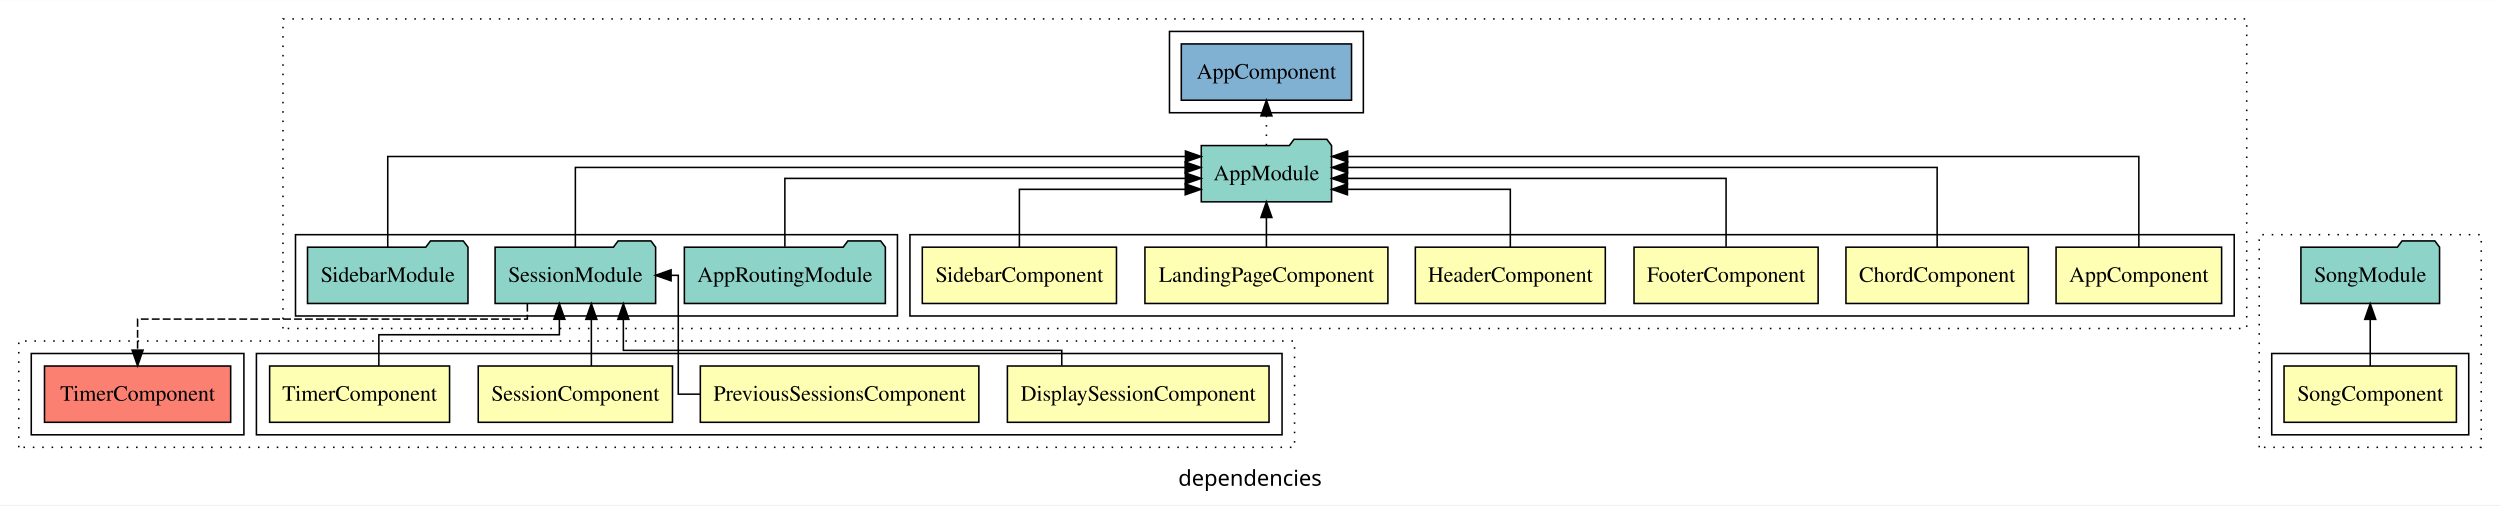
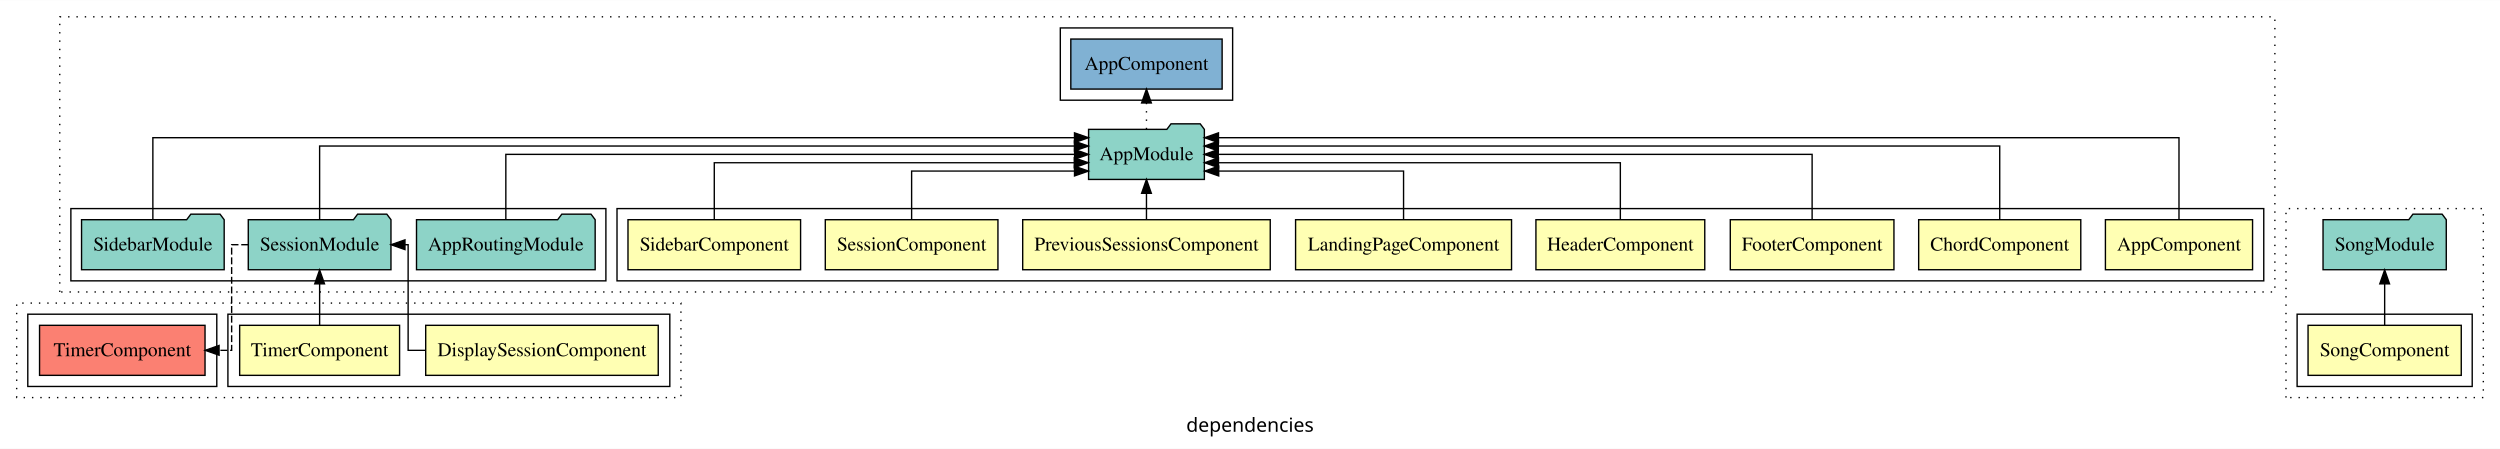
- <svg xmlns="http://www.w3.org/2000/svg" width="1599pt" height="323pt" viewBox="0.00 0.00 1599.00 322.80">
+ <svg xmlns="http://www.w3.org/2000/svg" width="1799pt" height="323pt" viewBox="0.00 0.00 1799.00 322.80">
  <g id="graph0" class="graph" transform="scale(1 1) rotate(0) translate(4 318.8)">
-     <polygon fill="white" stroke="transparent" points="-4,4 -4,-318.8 1595,-318.8 1595,4 -4,4" />
-     <text text-anchor="middle" x="795.5" y="-8.2" font-family="sans-serif" font-size="14.00">dependencies</text>
+     <polygon fill="white" stroke="transparent" points="-4,4 -4,-318.8 1795,-318.8 1795,4 -4,4" />
+     <text text-anchor="middle" x="895.5" y="-8.2" font-family="sans-serif" font-size="14.00">dependencies</text>
    <g id="clust1" class="cluster">
-       <polygon fill="none" stroke="black" stroke-dasharray="1,5" points="177,-108.8 177,-306.8 1433,-306.8 1433,-108.8 177,-108.8" />
+       <polygon fill="none" stroke="black" stroke-dasharray="1,5" points="39,-108.8 39,-306.8 1633,-306.8 1633,-108.8 39,-108.8" />
    </g>
    <g id="clust2" class="cluster">
-       <polygon fill="none" stroke="black" points="578,-116.8 578,-168.8 1425,-168.8 1425,-116.8 578,-116.8" />
-     </g>
-     <g id="clust9" class="cluster">
-       <polygon fill="none" stroke="black" points="185,-116.8 185,-168.8 570,-168.8 570,-116.8 185,-116.8" />
+       <polygon fill="none" stroke="black" points="440,-116.8 440,-168.8 1625,-168.8 1625,-116.8 440,-116.8" />
    </g>
    <g id="clust11" class="cluster">
-       <polygon fill="none" stroke="black" points="744,-246.8 744,-298.8 868,-298.8 868,-246.8 744,-246.8" />
+       <polygon fill="none" stroke="black" points="47,-116.8 47,-168.8 432,-168.8 432,-116.8 47,-116.8" />
    </g>
-     <g id="clust19" class="cluster">
-       <polygon fill="none" stroke="black" stroke-dasharray="1,5" points="8,-32.8 8,-100.8 824,-100.8 824,-32.8 8,-32.8" />
+     <g id="clust13" class="cluster">
+       <polygon fill="none" stroke="black" points="759,-246.8 759,-298.8 883,-298.8 883,-246.8 759,-246.8" />
    </g>
-     <g id="clust20" class="cluster">
-       <polygon fill="none" stroke="black" points="160,-40.8 160,-92.8 816,-92.8 816,-40.8 160,-40.8" />
+     <g id="clust21" class="cluster">
+       <polygon fill="none" stroke="black" stroke-dasharray="1,5" points="8,-32.8 8,-100.8 486,-100.8 486,-32.8 8,-32.8" />
+     </g>
+     <g id="clust22" class="cluster">
+       <polygon fill="none" stroke="black" points="160,-40.8 160,-92.8 478,-92.8 478,-40.8 160,-40.8" />
    </g>
    <g id="clust26" class="cluster">
      <polygon fill="none" stroke="black" points="16,-40.8 16,-92.8 152,-92.8 152,-40.8 16,-40.8" />
    </g>
-     <g id="clust35" class="cluster">
-       <polygon fill="none" stroke="black" stroke-dasharray="1,5" points="1441,-32.8 1441,-168.8 1583,-168.8 1583,-32.8 1441,-32.8" />
+     <g id="clust41" class="cluster">
+       <polygon fill="none" stroke="black" stroke-dasharray="1,5" points="1641,-32.8 1641,-168.8 1783,-168.8 1783,-32.8 1641,-32.8" />
    </g>
-     <g id="clust36" class="cluster">
-       <polygon fill="none" stroke="black" points="1449,-40.8 1449,-92.8 1575,-92.8 1575,-40.8 1449,-40.8" />
+     <g id="clust42" class="cluster">
+       <polygon fill="none" stroke="black" points="1649,-40.8 1649,-92.8 1775,-92.8 1775,-40.8 1649,-40.8" />
    </g>
    <g id="node1" class="node">
-       <polygon fill="#ffffb3" stroke="black" points="1416.94,-160.8 1311.06,-160.8 1311.06,-124.8 1416.94,-124.8 1416.94,-160.8" />
-       <text text-anchor="middle" x="1364" y="-138.6" font-family="Times,serif" font-size="14.00">AppComponent</text>
+       <polygon fill="#ffffb3" stroke="black" points="1616.94,-160.8 1511.06,-160.8 1511.06,-124.8 1616.94,-124.8 1616.94,-160.8" />
+       <text text-anchor="middle" x="1564" y="-138.6" font-family="Times,serif" font-size="14.00">AppComponent</text>
+     </g>
+     <g id="node9" class="node">
+       <polygon fill="#8dd3c7" stroke="black" points="862.66,-225.8 859.66,-229.8 838.66,-229.8 835.66,-225.8 779.34,-225.8 779.34,-189.8 862.66,-189.8 862.66,-225.8" />
+       <text text-anchor="middle" x="821" y="-203.6" font-family="Times,serif" font-size="14.00">AppModule</text>
+     </g>
+     <g id="edge1" class="edge">
+       <path fill="none" stroke="black" d="M1564,-161.05C1564,-183.82 1564,-219.8 1564,-219.8 1564,-219.8 872.81,-219.8 872.81,-219.8" />
+       <polygon fill="black" stroke="black" points="872.81,-216.3 862.81,-219.8 872.81,-223.3 872.81,-216.3" />
+     </g>
+     <g id="node2" class="node">
+       <polygon fill="#ffffb3" stroke="black" points="1493.33,-160.8 1376.67,-160.8 1376.67,-124.8 1493.33,-124.8 1493.33,-160.8" />
+       <text text-anchor="middle" x="1435" y="-138.6" font-family="Times,serif" font-size="14.00">ChordComponent</text>
+     </g>
+     <g id="edge2" class="edge">
+       <path fill="none" stroke="black" d="M1435,-161.08C1435,-182.12 1435,-213.8 1435,-213.8 1435,-213.8 872.72,-213.8 872.72,-213.8" />
+       <polygon fill="black" stroke="black" points="872.72,-210.3 862.72,-213.8 872.72,-217.3 872.72,-210.3" />
+     </g>
+     <g id="node3" class="node">
+       <polygon fill="#ffffb3" stroke="black" points="1358.88,-160.8 1241.12,-160.8 1241.12,-124.8 1358.88,-124.8 1358.88,-160.8" />
+       <text text-anchor="middle" x="1300" y="-138.6" font-family="Times,serif" font-size="14.00">FooterComponent</text>
+     </g>
+     <g id="edge3" class="edge">
+       <path fill="none" stroke="black" d="M1300,-160.91C1300,-180.14 1300,-207.8 1300,-207.8 1300,-207.8 872.67,-207.8 872.67,-207.8" />
+       <polygon fill="black" stroke="black" points="872.67,-204.3 862.67,-207.8 872.67,-211.3 872.67,-204.3" />
+     </g>
+     <g id="node4" class="node">
+       <polygon fill="#ffffb3" stroke="black" points="1222.75,-160.8 1101.25,-160.8 1101.25,-124.8 1222.75,-124.8 1222.75,-160.8" />
+       <text text-anchor="middle" x="1162" y="-138.6" font-family="Times,serif" font-size="14.00">HeaderComponent</text>
+     </g>
+     <g id="edge4" class="edge">
+       <path fill="none" stroke="black" d="M1162,-160.82C1162,-178.17 1162,-201.8 1162,-201.8 1162,-201.8 872.81,-201.8 872.81,-201.8" />
+       <polygon fill="black" stroke="black" points="872.81,-198.3 862.81,-201.8 872.81,-205.3 872.81,-198.3" />
+     </g>
+     <g id="node5" class="node">
+       <polygon fill="#ffffb3" stroke="black" points="1083.7,-160.8 928.3,-160.8 928.3,-124.8 1083.7,-124.8 1083.7,-160.8" />
+       <text text-anchor="middle" x="1006" y="-138.6" font-family="Times,serif" font-size="14.00">LandingPageComponent</text>
+     </g>
+     <g id="edge5" class="edge">
+       <path fill="none" stroke="black" d="M1006,-161.04C1006,-176.37 1006,-195.8 1006,-195.8 1006,-195.8 872.98,-195.8 872.98,-195.8" />
+       <polygon fill="black" stroke="black" points="872.98,-192.3 862.98,-195.8 872.98,-199.3 872.98,-192.3" />
+     </g>
+     <g id="node6" class="node">
+       <polygon fill="#ffffb3" stroke="black" points="910.07,-160.8 731.93,-160.8 731.93,-124.8 910.07,-124.8 910.07,-160.8" />
+       <text text-anchor="middle" x="821" y="-138.6" font-family="Times,serif" font-size="14.00">PreviousSessionsComponent</text>
+     </g>
+     <g id="edge6" class="edge">
+       <path fill="none" stroke="black" d="M821,-160.91C821,-160.91 821,-179.79 821,-179.79" />
+       <polygon fill="black" stroke="black" points="817.5,-179.79 821,-189.79 824.5,-179.79 817.5,-179.79" />
    </g>
    <g id="node7" class="node">
-       <polygon fill="#8dd3c7" stroke="black" points="847.66,-225.8 844.66,-229.8 823.66,-229.8 820.66,-225.8 764.34,-225.8 764.34,-189.8 847.66,-189.8 847.66,-225.8" />
-       <text text-anchor="middle" x="806" y="-203.6" font-family="Times,serif" font-size="14.00">AppModule</text>
+       <polygon fill="#ffffb3" stroke="black" points="714.12,-160.8 589.88,-160.8 589.88,-124.8 714.12,-124.8 714.12,-160.8" />
+       <text text-anchor="middle" x="652" y="-138.6" font-family="Times,serif" font-size="14.00">SessionComponent</text>
    </g>
-     <g id="edge1" class="edge">
-       <path fill="none" stroke="black" d="M1364,-160.81C1364,-183.29 1364,-218.8 1364,-218.8 1364,-218.8 857.94,-218.8 857.94,-218.8" />
-       <polygon fill="black" stroke="black" points="857.94,-215.3 847.94,-218.8 857.94,-222.3 857.94,-215.3" />
+     <g id="edge7" class="edge">
+       <path fill="none" stroke="black" d="M652,-161.04C652,-176.37 652,-195.8 652,-195.8 652,-195.8 769.22,-195.8 769.22,-195.8" />
+       <polygon fill="black" stroke="black" points="769.22,-199.3 779.22,-195.8 769.22,-192.3 769.22,-199.3" />
    </g>
-     <g id="node2" class="node">
-       <polygon fill="#ffffb3" stroke="black" points="1293.33,-160.8 1176.67,-160.8 1176.67,-124.8 1293.33,-124.8 1293.33,-160.8" />
-       <text text-anchor="middle" x="1235" y="-138.6" font-family="Times,serif" font-size="14.00">ChordComponent</text>
+     <g id="node8" class="node">
+       <polygon fill="#ffffb3" stroke="black" points="572.1,-160.8 447.9,-160.8 447.9,-124.8 572.1,-124.8 572.1,-160.8" />
+       <text text-anchor="middle" x="510" y="-138.6" font-family="Times,serif" font-size="14.00">SidebarComponent</text>
    </g>
-     <g id="edge2" class="edge">
-       <path fill="none" stroke="black" d="M1235,-160.93C1235,-181.37 1235,-211.8 1235,-211.8 1235,-211.8 857.92,-211.8 857.92,-211.8" />
-       <polygon fill="black" stroke="black" points="857.92,-208.3 847.92,-211.8 857.92,-215.3 857.92,-208.3" />
+     <g id="edge8" class="edge">
+       <path fill="none" stroke="black" d="M510,-160.82C510,-178.17 510,-201.8 510,-201.8 510,-201.8 769.06,-201.8 769.06,-201.8" />
+       <polygon fill="black" stroke="black" points="769.06,-205.3 779.06,-201.8 769.06,-198.3 769.06,-205.3" />
    </g>
-     <g id="node3" class="node">
-       <polygon fill="#ffffb3" stroke="black" points="1158.88,-160.8 1041.12,-160.8 1041.12,-124.8 1158.88,-124.8 1158.88,-160.8" />
-       <text text-anchor="middle" x="1100" y="-138.6" font-family="Times,serif" font-size="14.00">FooterComponent</text>
+     <g id="node13" class="node">
+       <polygon fill="#80b1d3" stroke="black" points="875.44,-290.8 766.56,-290.8 766.56,-254.8 875.44,-254.8 875.44,-290.8" />
+       <text text-anchor="middle" x="821" y="-268.6" font-family="Times,serif" font-size="14.00">AppComponent </text>
    </g>
-     <g id="edge3" class="edge">
-       <path fill="none" stroke="black" d="M1100,-161.07C1100,-179.36 1100,-204.8 1100,-204.8 1100,-204.8 857.81,-204.8 857.81,-204.8" />
-       <polygon fill="black" stroke="black" points="857.81,-201.3 847.81,-204.8 857.81,-208.3 857.81,-201.3" />
+     <g id="edge12" class="edge">
+       <path fill="none" stroke="black" stroke-dasharray="1,5" d="M821,-225.91C821,-225.91 821,-244.79 821,-244.79" />
+       <polygon fill="black" stroke="black" points="817.5,-244.79 821,-254.79 824.5,-244.79 817.5,-244.79" />
    </g>
-     <g id="node4" class="node">
-       <polygon fill="#ffffb3" stroke="black" points="1022.75,-160.8 901.25,-160.8 901.25,-124.8 1022.75,-124.8 1022.75,-160.8" />
-       <text text-anchor="middle" x="962" y="-138.6" font-family="Times,serif" font-size="14.00">HeaderComponent</text>
+     <g id="node10" class="node">
+       <polygon fill="#8dd3c7" stroke="black" points="424.28,-160.8 421.28,-164.8 400.28,-164.8 397.28,-160.8 295.72,-160.8 295.72,-124.8 424.28,-124.8 424.28,-160.8" />
+       <text text-anchor="middle" x="360" y="-138.6" font-family="Times,serif" font-size="14.00">AppRoutingModule</text>
    </g>
-     <g id="edge4" class="edge">
-       <path fill="none" stroke="black" d="M962,-160.81C962,-176.85 962,-197.8 962,-197.8 962,-197.8 857.81,-197.8 857.81,-197.8" />
-       <polygon fill="black" stroke="black" points="857.81,-194.3 847.81,-197.8 857.81,-201.3 857.81,-194.3" />
-     </g>
-     <g id="node5" class="node">
-       <polygon fill="#ffffb3" stroke="black" points="883.7,-160.8 728.3,-160.8 728.3,-124.8 883.7,-124.8 883.7,-160.8" />
-       <text text-anchor="middle" x="806" y="-138.6" font-family="Times,serif" font-size="14.00">LandingPageComponent</text>
-     </g>
-     <g id="edge5" class="edge">
-       <path fill="none" stroke="black" d="M806,-160.91C806,-160.91 806,-179.79 806,-179.79" />
-       <polygon fill="black" stroke="black" points="802.5,-179.79 806,-189.79 809.5,-179.79 802.5,-179.79" />
-     </g>
-     <g id="node6" class="node">
-       <polygon fill="#ffffb3" stroke="black" points="710.1,-160.8 585.9,-160.8 585.9,-124.8 710.1,-124.8 710.1,-160.8" />
-       <text text-anchor="middle" x="648" y="-138.6" font-family="Times,serif" font-size="14.00">SidebarComponent</text>
-     </g>
-     <g id="edge6" class="edge">
-       <path fill="none" stroke="black" d="M648,-160.81C648,-176.85 648,-197.8 648,-197.8 648,-197.8 754.07,-197.8 754.07,-197.8" />
-       <polygon fill="black" stroke="black" points="754.07,-201.3 764.07,-197.8 754.07,-194.3 754.07,-201.3" />
+     <g id="edge9" class="edge">
+       <path fill="none" stroke="black" d="M360,-160.91C360,-180.14 360,-207.8 360,-207.8 360,-207.8 769.28,-207.8 769.28,-207.8" />
+       <polygon fill="black" stroke="black" points="769.28,-211.3 779.28,-207.8 769.28,-204.3 769.28,-211.3" />
    </g>
    <g id="node11" class="node">
-       <polygon fill="#80b1d3" stroke="black" points="860.44,-290.8 751.56,-290.8 751.56,-254.8 860.44,-254.8 860.44,-290.8" />
-       <text text-anchor="middle" x="806" y="-268.6" font-family="Times,serif" font-size="14.00">AppComponent </text>
+       <polygon fill="#8dd3c7" stroke="black" points="277.34,-160.8 274.34,-164.8 253.34,-164.8 250.34,-160.8 174.66,-160.8 174.66,-124.8 277.34,-124.8 277.34,-160.8" />
+       <text text-anchor="middle" x="226" y="-138.6" font-family="Times,serif" font-size="14.00">SessionModule</text>
    </g>
    <g id="edge10" class="edge">
-       <path fill="none" stroke="black" stroke-dasharray="1,5" d="M806,-225.91C806,-225.91 806,-244.79 806,-244.79" />
-       <polygon fill="black" stroke="black" points="802.5,-244.79 806,-254.79 809.5,-244.79 802.5,-244.79" />
-     </g>
-     <g id="node8" class="node">
-       <polygon fill="#8dd3c7" stroke="black" points="562.28,-160.8 559.28,-164.8 538.28,-164.8 535.28,-160.8 433.72,-160.8 433.72,-124.8 562.28,-124.8 562.28,-160.8" />
-       <text text-anchor="middle" x="498" y="-138.6" font-family="Times,serif" font-size="14.00">AppRoutingModule</text>
-     </g>
-     <g id="edge7" class="edge">
-       <path fill="none" stroke="black" d="M498,-161.07C498,-179.36 498,-204.8 498,-204.8 498,-204.8 754.14,-204.8 754.14,-204.8" />
-       <polygon fill="black" stroke="black" points="754.14,-208.3 764.14,-204.8 754.14,-201.3 754.14,-208.3" />
-     </g>
-     <g id="node9" class="node">
-       <polygon fill="#8dd3c7" stroke="black" points="415.34,-160.8 412.34,-164.8 391.34,-164.8 388.34,-160.8 312.66,-160.8 312.66,-124.8 415.34,-124.8 415.34,-160.8" />
-       <text text-anchor="middle" x="364" y="-138.6" font-family="Times,serif" font-size="14.00">SessionModule</text>
-     </g>
-     <g id="edge8" class="edge">
-       <path fill="none" stroke="black" d="M364,-160.93C364,-181.37 364,-211.8 364,-211.8 364,-211.8 754.02,-211.8 754.02,-211.8" />
-       <polygon fill="black" stroke="black" points="754.02,-215.3 764.02,-211.8 754.02,-208.3 754.02,-215.3" />
+       <path fill="none" stroke="black" d="M226,-161.08C226,-182.12 226,-213.8 226,-213.8 226,-213.8 769.16,-213.8 769.16,-213.8" />
+       <polygon fill="black" stroke="black" points="769.16,-217.3 779.16,-213.8 769.16,-210.3 769.16,-217.3" />
    </g>
    <g id="node16" class="node">
      <polygon fill="#fb8072" stroke="black" points="143.54,-84.8 24.46,-84.8 24.46,-48.8 143.54,-48.8 143.54,-84.8" />
      <text text-anchor="middle" x="84" y="-62.6" font-family="Times,serif" font-size="14.00">TimerComponent </text>
    </g>
    <g id="edge15" class="edge">
-       <path fill="none" stroke="black" stroke-dasharray="5,2" d="M333.3,-124.59C333.3,-119.25 333.3,-114.8 333.3,-114.8 333.3,-114.8 84,-114.8 84,-114.8 84,-114.8 84,-94.95 84,-94.95" />
-       <polygon fill="black" stroke="black" points="87.5,-94.95 84,-84.95 80.5,-94.95 87.5,-94.95" />
-     </g>
-     <g id="node10" class="node">
-       <polygon fill="#8dd3c7" stroke="black" points="295.32,-160.8 292.32,-164.8 271.32,-164.8 268.32,-160.8 192.68,-160.8 192.68,-124.8 295.32,-124.8 295.32,-160.8" />
-       <text text-anchor="middle" x="244" y="-138.6" font-family="Times,serif" font-size="14.00">SidebarModule</text>
-     </g>
-     <g id="edge9" class="edge">
-       <path fill="none" stroke="black" d="M244,-160.81C244,-183.29 244,-218.8 244,-218.8 244,-218.8 754.22,-218.8 754.22,-218.8" />
-       <polygon fill="black" stroke="black" points="754.22,-222.3 764.22,-218.8 754.22,-215.3 754.22,-222.3" />
+       <path fill="none" stroke="black" stroke-dasharray="5,2" d="M174.6,-142.8C167.56,-142.8 162.69,-142.8 162.69,-142.8 162.69,-142.8 162.69,-66.8 162.69,-66.8 162.69,-66.8 153.65,-66.8 153.65,-66.8" />
+       <polygon fill="black" stroke="black" points="153.65,-63.3 143.65,-66.8 153.64,-70.3 153.65,-63.3" />
    </g>
    <g id="node12" class="node">
-       <polygon fill="#ffffb3" stroke="black" points="807.67,-84.8 640.33,-84.8 640.33,-48.8 807.67,-48.8 807.67,-84.8" />
-       <text text-anchor="middle" x="724" y="-62.6" font-family="Times,serif" font-size="14.00">DisplaySessionComponent</text>
+       <polygon fill="#8dd3c7" stroke="black" points="157.32,-160.8 154.32,-164.8 133.32,-164.8 130.32,-160.8 54.68,-160.8 54.68,-124.8 157.32,-124.8 157.32,-160.8" />
+       <text text-anchor="middle" x="106" y="-138.6" font-family="Times,serif" font-size="14.00">SidebarModule</text>
    </g>
    <g id="edge11" class="edge">
-       <path fill="none" stroke="black" d="M675.11,-85.01C675.11,-90.35 675.11,-94.8 675.11,-94.8 675.11,-94.8 394.7,-94.8 394.7,-94.8 394.7,-94.8 394.7,-114.65 394.7,-114.65" />
-       <polygon fill="black" stroke="black" points="391.2,-114.65 394.7,-124.65 398.2,-114.65 391.2,-114.65" />
-     </g>
-     <g id="node13" class="node">
-       <polygon fill="#ffffb3" stroke="black" points="622.07,-84.8 443.93,-84.8 443.93,-48.8 622.07,-48.8 622.07,-84.8" />
-       <text text-anchor="middle" x="533" y="-62.6" font-family="Times,serif" font-size="14.00">PreviousSessionsComponent</text>
-     </g>
-     <g id="edge12" class="edge">
-       <path fill="none" stroke="black" d="M443.75,-66.8C435.31,-66.8 429.83,-66.8 429.83,-66.8 429.83,-66.8 429.83,-142.8 429.83,-142.8 429.83,-142.8 425.22,-142.8 425.22,-142.8" />
-       <polygon fill="black" stroke="black" points="425.22,-139.3 415.22,-142.8 425.22,-146.3 425.22,-139.3" />
+       <path fill="none" stroke="black" d="M106,-161.05C106,-183.82 106,-219.8 106,-219.8 106,-219.8 769.21,-219.8 769.21,-219.8" />
+       <polygon fill="black" stroke="black" points="769.21,-223.3 779.21,-219.8 769.21,-216.3 769.21,-223.3" />
    </g>
    <g id="node14" class="node">
-       <polygon fill="#ffffb3" stroke="black" points="426.12,-84.8 301.88,-84.8 301.88,-48.8 426.12,-48.8 426.12,-84.8" />
-       <text text-anchor="middle" x="364" y="-62.6" font-family="Times,serif" font-size="14.00">SessionComponent</text>
+       <polygon fill="#ffffb3" stroke="black" points="469.67,-84.8 302.33,-84.8 302.33,-48.8 469.67,-48.8 469.67,-84.8" />
+       <text text-anchor="middle" x="386" y="-62.6" font-family="Times,serif" font-size="14.00">DisplaySessionComponent</text>
    </g>
    <g id="edge13" class="edge">
-       <path fill="none" stroke="black" d="M374.23,-84.81C374.23,-84.81 374.23,-114.65 374.23,-114.65" />
-       <polygon fill="black" stroke="black" points="370.73,-114.65 374.23,-124.65 377.73,-114.65 370.73,-114.65" />
+       <path fill="none" stroke="black" d="M302.28,-66.8C294.63,-66.8 289.69,-66.8 289.69,-66.8 289.69,-66.8 289.69,-142.8 289.69,-142.8 289.69,-142.8 287.41,-142.8 287.41,-142.8" />
+       <polygon fill="black" stroke="black" points="287.41,-139.3 277.41,-142.8 287.41,-146.3 287.41,-139.3" />
    </g>
    <g id="node15" class="node">
      <polygon fill="#ffffb3" stroke="black" points="283.54,-84.8 168.46,-84.8 168.46,-48.8 283.54,-48.8 283.54,-84.8" />
      <text text-anchor="middle" x="226" y="-62.6" font-family="Times,serif" font-size="14.00">TimerComponent</text>
    </g>
    <g id="edge14" class="edge">
-       <path fill="none" stroke="black" d="M238.31,-84.91C238.31,-94.7 238.31,-104.8 238.31,-104.8 238.31,-104.8 353.77,-104.8 353.77,-104.8 353.77,-104.8 353.77,-114.69 353.77,-114.69" />
-       <polygon fill="black" stroke="black" points="350.27,-114.69 353.77,-124.69 357.27,-114.69 350.27,-114.69" />
+       <path fill="none" stroke="black" d="M226,-84.81C226,-84.81 226,-114.65 226,-114.65" />
+       <polygon fill="black" stroke="black" points="222.5,-114.65 226,-124.65 229.5,-114.65 222.5,-114.65" />
    </g>
    <g id="node17" class="node">
-       <polygon fill="#ffffb3" stroke="black" points="1567.12,-84.8 1456.88,-84.8 1456.88,-48.8 1567.12,-48.8 1567.12,-84.8" />
-       <text text-anchor="middle" x="1512" y="-62.6" font-family="Times,serif" font-size="14.00">SongComponent</text>
+       <polygon fill="#ffffb3" stroke="black" points="1767.12,-84.8 1656.88,-84.8 1656.88,-48.8 1767.12,-48.8 1767.12,-84.8" />
+       <text text-anchor="middle" x="1712" y="-62.6" font-family="Times,serif" font-size="14.00">SongComponent</text>
    </g>
    <g id="node18" class="node">
-       <polygon fill="#8dd3c7" stroke="black" points="1556.34,-160.8 1553.34,-164.8 1532.34,-164.8 1529.34,-160.8 1467.66,-160.8 1467.66,-124.8 1556.34,-124.8 1556.34,-160.8" />
-       <text text-anchor="middle" x="1512" y="-138.6" font-family="Times,serif" font-size="14.00">SongModule</text>
+       <polygon fill="#8dd3c7" stroke="black" points="1756.34,-160.8 1753.34,-164.8 1732.34,-164.8 1729.34,-160.8 1667.66,-160.8 1667.66,-124.8 1756.34,-124.8 1756.34,-160.8" />
+       <text text-anchor="middle" x="1712" y="-138.6" font-family="Times,serif" font-size="14.00">SongModule</text>
    </g>
    <g id="edge16" class="edge">
-       <path fill="none" stroke="black" d="M1512,-84.81C1512,-84.81 1512,-114.65 1512,-114.65" />
-       <polygon fill="black" stroke="black" points="1508.5,-114.65 1512,-124.65 1515.5,-114.65 1508.5,-114.65" />
+       <path fill="none" stroke="black" d="M1712,-84.81C1712,-84.81 1712,-114.65 1712,-114.65" />
+       <polygon fill="black" stroke="black" points="1708.5,-114.65 1712,-124.65 1715.5,-114.65 1708.5,-114.65" />
    </g>
  </g>
</svg>
